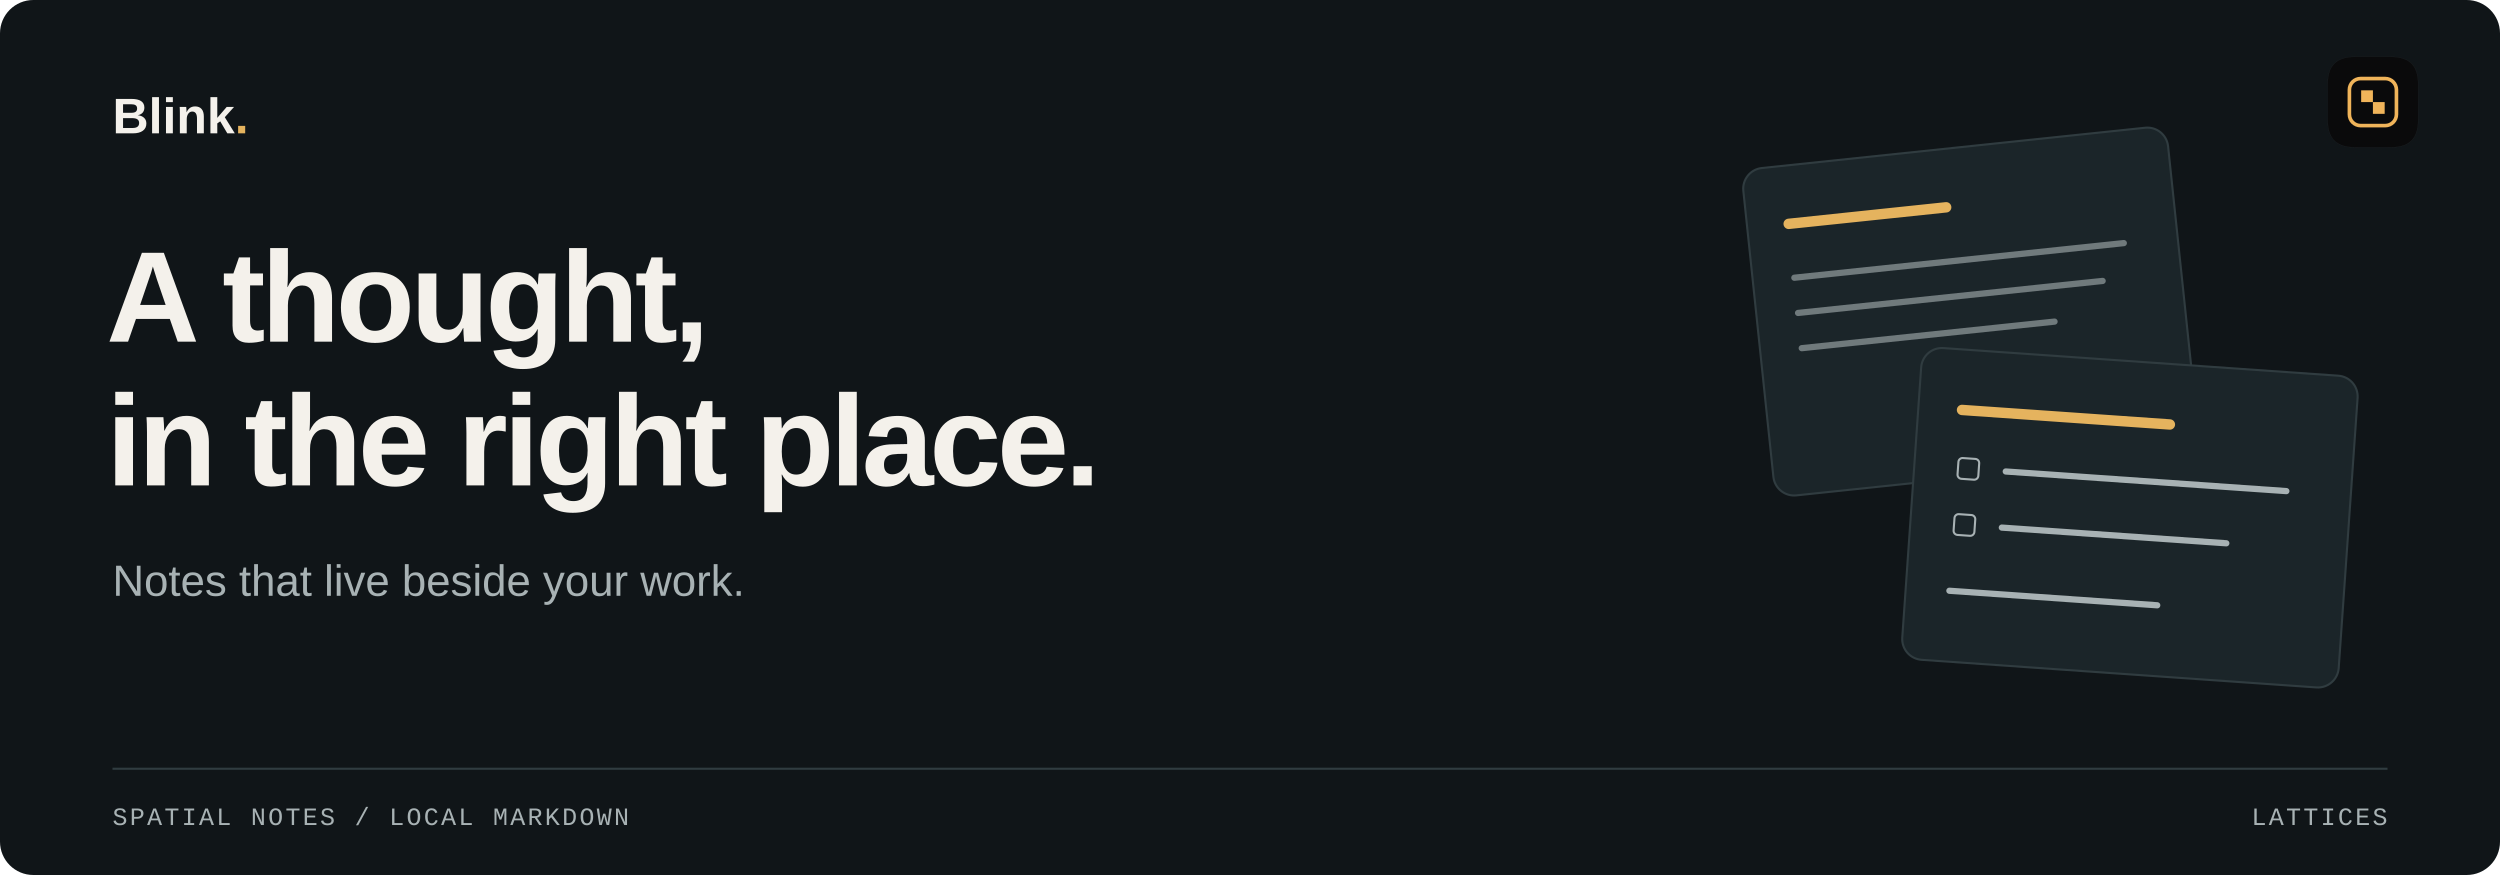
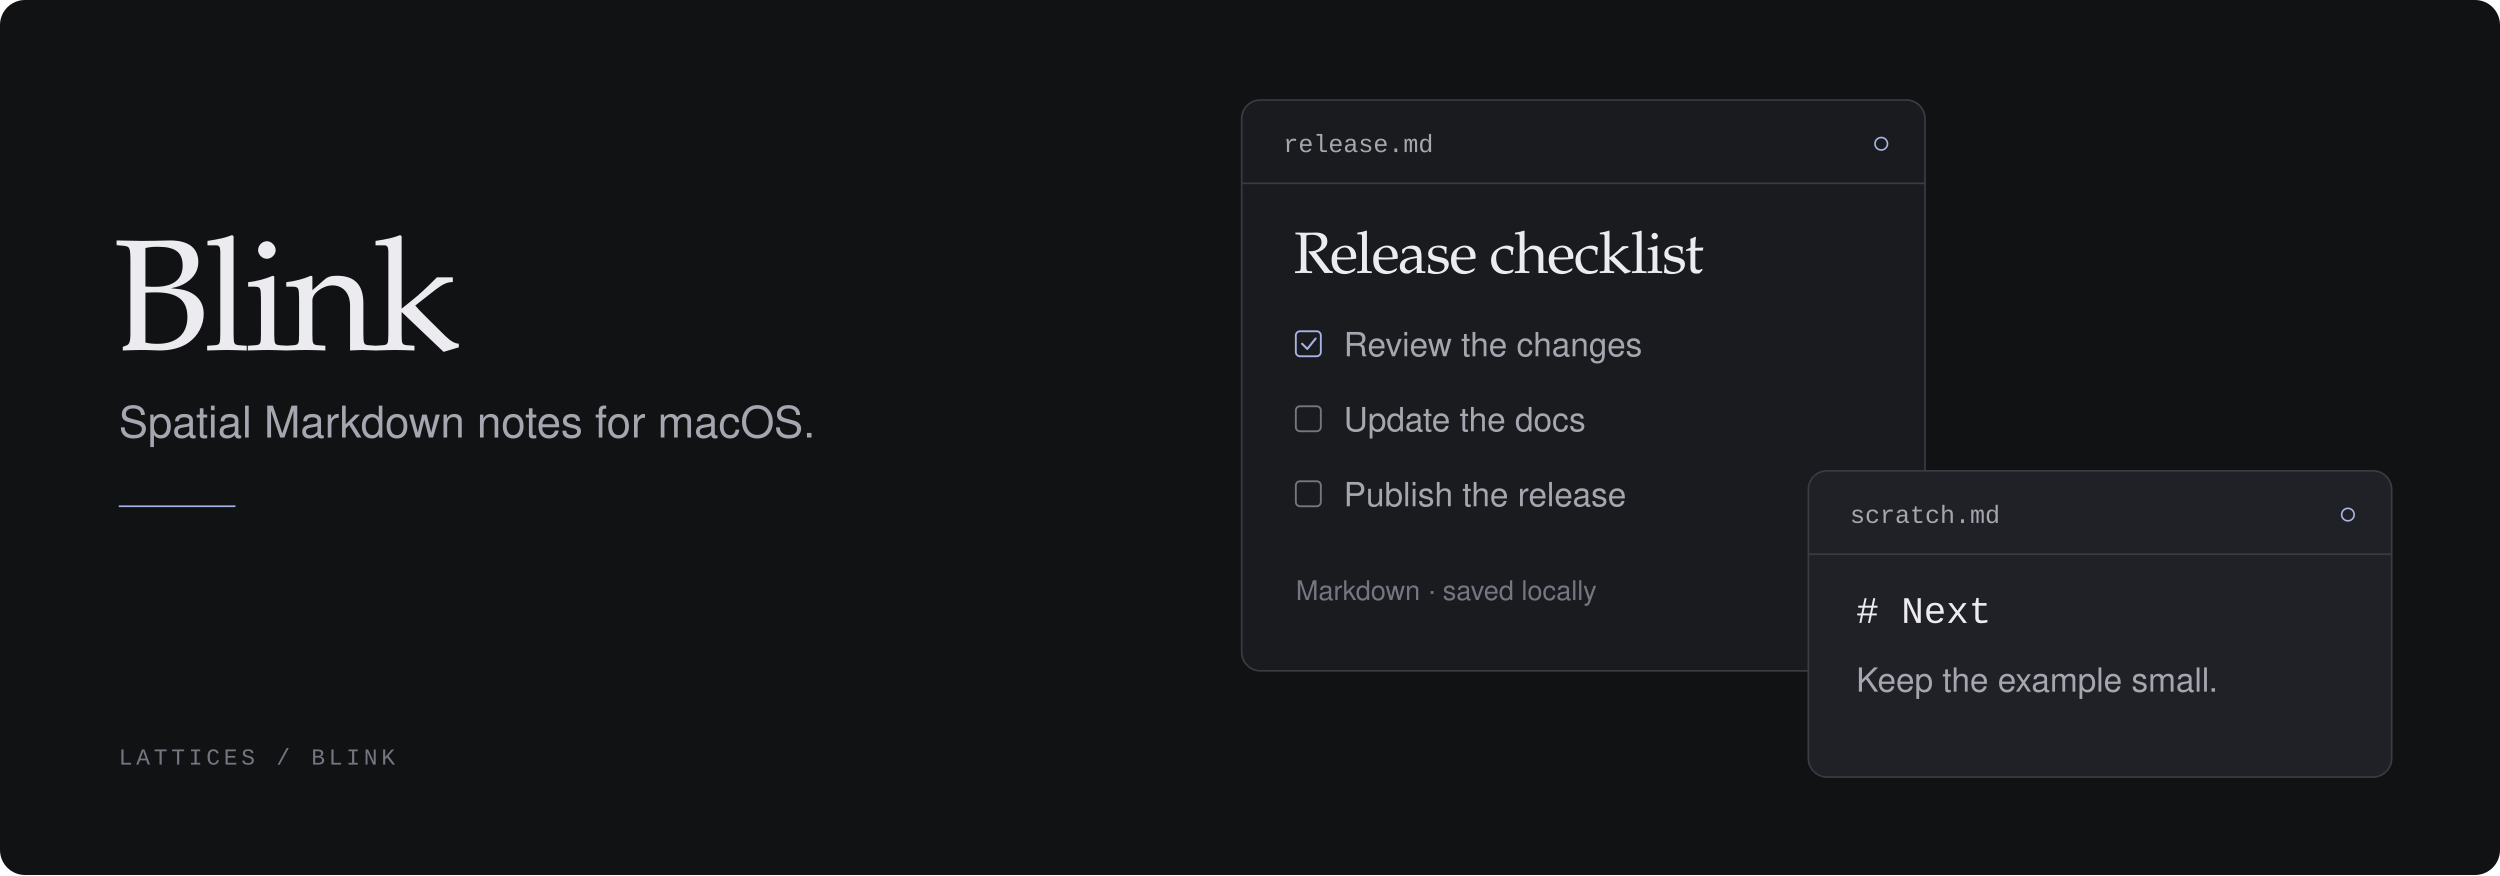
<svg xmlns="http://www.w3.org/2000/svg" width="1200" height="420" viewBox="0 0 1200 420" role="img" aria-labelledby="title desc">
-   <rect width="1200" height="420" rx="16" fill="#101518" />
-   <svg x="1112" y="22" width="54" height="54" viewBox="0 0 1024 1024">
-     <path d="M384.28 100L639.72 100L639.72 100L665.513 100.107L681.656 100.427L695.424 100.961L707.826 101.709L719.281 102.67L730.016 103.844L740.167 105.232L749.827 106.833L759.059 108.646L767.909 110.673L776.413 112.912L784.598 115.364L792.484 118.028L800.088 120.905L807.424 123.994L814.502 127.295L821.331 130.808L827.918 134.534L834.269 138.473L840.389 142.625L846.282 146.99L851.951 151.569L857.398 156.363L862.626 161.374L867.637 166.602L872.431 172.049L877.01 177.718L881.375 183.611L885.527 189.731L889.466 196.082L893.192 202.669L896.705 209.498L900.006 216.576L903.095 223.912L905.972 231.516L908.636 239.402L911.088 247.587L913.327 256.091L915.354 264.941L917.167 274.173L918.768 283.833L920.156 293.984L921.33 304.719L922.291 316.174L923.039 328.576L923.573 342.344L923.893 358.487L924 384.28L924 639.72L924 639.72L923.893 665.513L923.573 681.656L923.039 695.424L922.291 707.826L921.33 719.281L920.156 730.016L918.768 740.167L917.167 749.827L915.354 759.059L913.327 767.909L911.088 776.413L908.636 784.598L905.972 792.484L903.095 800.088L900.006 807.424L896.705 814.502L893.192 821.331L889.466 827.918L885.527 834.269L881.375 840.389L877.01 846.282L872.431 851.951L867.637 857.398L862.626 862.626L857.398 867.637L851.951 872.431L846.282 877.01L840.389 881.375L834.269 885.527L827.918 889.466L821.331 893.192L814.502 896.705L807.424 900.006L800.088 903.095L792.484 905.972L784.598 908.636L776.413 911.088L767.909 913.327L759.059 915.354L749.827 917.167L740.167 918.768L730.016 920.156L719.281 921.33L707.826 922.291L695.424 923.039L681.656 923.573L665.513 923.893L639.72 924L384.28 924L384.28 924L358.487 923.893L342.344 923.573L328.576 923.039L316.174 922.291L304.719 921.33L293.984 920.156L283.833 918.768L274.173 917.167L264.941 915.354L256.091 913.327L247.587 911.088L239.402 908.636L231.516 905.972L223.912 903.095L216.576 900.006L209.498 896.705L202.669 893.192L196.082 889.466L189.731 885.527L183.611 881.375L177.718 877.01L172.049 872.431L166.602 867.637L161.374 862.626L156.363 857.398L151.569 851.951L146.99 846.282L142.625 840.389L138.473 834.269L134.534 827.918L130.808 821.331L127.295 814.502L123.994 807.424L120.905 800.088L118.028 792.484L115.364 784.598L112.912 776.413L110.673 767.909L108.646 759.059L106.833 749.827L105.232 740.167L103.844 730.016L102.67 719.281L101.709 707.826L100.961 695.424L100.427 681.656L100.107 665.513L100 639.72L100 384.28L100 384.28L100.107 358.487L100.427 342.344L100.961 328.576L101.709 316.174L102.67 304.719L103.844 293.984L105.232 283.833L106.833 274.173L108.646 264.941L110.673 256.091L112.912 247.587L115.364 239.402L118.028 231.516L120.905 223.912L123.994 216.576L127.295 209.498L130.808 202.669L134.534 196.082L138.473 189.731L142.625 183.611L146.99 177.718L151.569 172.049L156.363 166.602L161.374 161.374L166.602 156.363L172.049 151.569L177.718 146.99L183.611 142.625L189.731 138.473L196.082 134.534L202.669 130.808L209.498 127.295L216.576 123.994L223.912 120.905L231.516 118.028L239.402 115.364L247.587 112.912L256.091 110.673L264.941 108.646L274.173 106.833L283.833 105.232L293.984 103.844L304.719 102.67L316.174 101.709L328.576 100.961L342.344 100.427L358.487 100.107L384.28 100Z" fill="#0a0a0b" />
-     <path d="M384.28 100L639.72 100L639.72 100L665.513 100.107L681.656 100.427L695.424 100.961L707.826 101.709L719.281 102.67L730.016 103.844L740.167 105.232L749.827 106.833L759.059 108.646L767.909 110.673L776.413 112.912L784.598 115.364L792.484 118.028L800.088 120.905L807.424 123.994L814.502 127.295L821.331 130.808L827.918 134.534L834.269 138.473L840.389 142.625L846.282 146.99L851.951 151.569L857.398 156.363L862.626 161.374L867.637 166.602L872.431 172.049L877.01 177.718L881.375 183.611L885.527 189.731L889.466 196.082L893.192 202.669L896.705 209.498L900.006 216.576L903.095 223.912L905.972 231.516L908.636 239.402L911.088 247.587L913.327 256.091L915.354 264.941L917.167 274.173L918.768 283.833L920.156 293.984L921.33 304.719L922.291 316.174L923.039 328.576L923.573 342.344L923.893 358.487L924 384.28L924 639.72L924 639.72L923.893 665.513L923.573 681.656L923.039 695.424L922.291 707.826L921.33 719.281L920.156 730.016L918.768 740.167L917.167 749.827L915.354 759.059L913.327 767.909L911.088 776.413L908.636 784.598L905.972 792.484L903.095 800.088L900.006 807.424L896.705 814.502L893.192 821.331L889.466 827.918L885.527 834.269L881.375 840.389L877.01 846.282L872.431 851.951L867.637 857.398L862.626 862.626L857.398 867.637L851.951 872.431L846.282 877.01L840.389 881.375L834.269 885.527L827.918 889.466L821.331 893.192L814.502 896.705L807.424 900.006L800.088 903.095L792.484 905.972L784.598 908.636L776.413 911.088L767.909 913.327L759.059 915.354L749.827 917.167L740.167 918.768L730.016 920.156L719.281 921.33L707.826 922.291L695.424 923.039L681.656 923.573L665.513 923.893L639.72 924L384.28 924L384.28 924L358.487 923.893L342.344 923.573L328.576 923.039L316.174 922.291L304.719 921.33L293.984 920.156L283.833 918.768L274.173 917.167L264.941 915.354L256.091 913.327L247.587 911.088L239.402 908.636L231.516 905.972L223.912 903.095L216.576 900.006L209.498 896.705L202.669 893.192L196.082 889.466L189.731 885.527L183.611 881.375L177.718 877.01L172.049 872.431L166.602 867.637L161.374 862.626L156.363 857.398L151.569 851.951L146.99 846.282L142.625 840.389L138.473 834.269L134.534 827.918L130.808 821.331L127.295 814.502L123.994 807.424L120.905 800.088L118.028 792.484L115.364 784.598L112.912 776.413L110.673 767.909L108.646 759.059L106.833 749.827L105.232 740.167L103.844 730.016L102.67 719.281L101.709 707.826L100.961 695.424L100.427 681.656L100.107 665.513L100 639.72L100 384.28L100 384.28L100.107 358.487L100.427 342.344L100.961 328.576L101.709 316.174L102.67 304.719L103.844 293.984L105.232 283.833L106.833 274.173L108.646 264.941L110.673 256.091L112.912 247.587L115.364 239.402L118.028 231.516L120.905 223.912L123.994 216.576L127.295 209.498L130.808 202.669L134.534 196.082L138.473 189.731L142.625 183.611L146.99 177.718L151.569 172.049L156.363 166.602L161.374 161.374L166.602 156.363L172.049 151.569L177.718 146.99L183.611 142.625L189.731 138.473L196.082 134.534L202.669 130.808L209.498 127.295L216.576 123.994L223.912 120.905L231.516 118.028L239.402 115.364L247.587 112.912L256.091 110.673L264.941 108.646L274.173 106.833L283.833 105.232L293.984 103.844L304.719 102.67L316.174 101.709L328.576 100.961L342.344 100.427L358.487 100.107L384.28 100Z" fill="none" stroke="rgba(255,255,255,.08)" stroke-width="2" />
-     <svg viewBox="0 0 18 18" fill="none" aria-hidden="true" x="215.567" y="215.567" width="592.866" height="592.866">
-       <rect x="2.5" y="2.5" width="13" height="13" rx="3.1" stroke="#f0b45a" stroke-width="1" />
-       <rect x="5.75" y="5.75" width="3.25" height="3.25" fill="#f0b45a" />
-       <rect x="9" y="9" width="3.25" height="3.25" fill="#f0b45a" />
-     </svg>
-   </svg>
-   <g font-family="Arial, Helvetica, sans-serif">
-     <text x="54" y="64" font-size="24" font-weight="700" fill="#f4f1eb">Blink<tspan fill="#e5b35e">.</tspan>
-     </text>
-     <text x="51" y="164" fill="#f4f1eb" font-size="62" font-weight="700" letter-spacing="-2">A thought,</text>
-     <text x="51" y="233" fill="#f4f1eb" font-size="62" font-weight="700" letter-spacing="-2">in the right place.</text>
-     <text x="54" y="286" font-size="21" fill="#a8b2b4">Notes that live beside your work.</text>
-   </g>
-   <g transform="translate(824 44)">
-     <g transform="rotate(-6 137 110)">
-       <rect x="20" y="25" width="205" height="158" rx="10" fill="#1b2529" stroke="#303c40" />
-       <path d="M40 53H116" stroke="#e5b35e" stroke-width="5" stroke-linecap="round" />
-       <path d="M40 79H199 M40 96H187 M40 113H162" stroke="#a8b2b4" stroke-width="3" stroke-linecap="round" opacity=".6" />
-     </g>
-     <g transform="rotate(4 205 210)">
-       <rect x="93" y="130" width="210" height="150" rx="10" fill="#1b2529" stroke="#303c40" />
-       <path d="M114 159H214" stroke="#e5b35e" stroke-width="5" stroke-linecap="round" />
-       <g stroke="#a8b2b4" fill="none">
-         <rect x="114" y="182" width="10" height="10" rx="2" />
-         <rect x="114" y="209" width="10" height="10" rx="2" />
-         <path d="M137 187H272 M137 214H245 M114 246H214" stroke-width="3" stroke-linecap="round" />
-       </g>
-     </g>
-   </g>
-   <path d="M54 369H1146" stroke="#303c40" />
-   <g font-family="'Courier New', monospace" font-size="12" letter-spacing="1.1" fill="#a8b2b4">
-     <text x="54" y="396">SPATIAL NOTES / LOCAL MARKDOWN</text>
-     <text x="1146" y="396" text-anchor="end">LATTICES</text>
-   </g>
+   <rect width="1200" height="420" rx="12" fill="#111214" />
+   <text x="54" y="168" fill="#ececf0" font-family="'Iowan Old Style', 'Palatino Linotype', Palatino, Georgia, serif" font-size="76" font-weight="400" letter-spacing="-2.6">Blink</text>
+   <text x="57" y="210" fill="#a5a6af" font-family="-apple-system, BlinkMacSystemFont, 'Segoe UI', Helvetica, Arial, sans-serif" font-size="21" font-weight="400">Spatial Markdown notes for macOS.</text>
+   <path d="M57 243H113" fill="none" stroke="#a7b2e5" stroke-width="0.8" />
+   <text x="57" y="367" fill="#747681" font-family="'SFMono-Regular', Consolas, 'Liberation Mono', monospace" font-size="11" font-weight="400" letter-spacing="1.8">LATTICES / BLINK</text>
+   <rect x="596" y="48" width="328" height="274" rx="9" fill="#1a1b1f" stroke="#3a3b45" stroke-width=".8" />
+   <text x="616" y="73" fill="#a5a6af" font-family="'SFMono-Regular', Consolas, 'Liberation Mono', monospace" font-size="12" font-weight="400">release.md</text>
+   <circle cx="903" cy="69" r="3" fill="none" stroke="#a7b2e5" stroke-width=".8" />
+   <path d="M596 88H924" fill="none" stroke="#3a3b45" stroke-width="0.8" />
+   <text x="621" y="131" fill="#ececf0" font-family="'Iowan Old Style', 'Palatino Linotype', Palatino, Georgia, serif" font-size="28" font-weight="400" letter-spacing="-.6">Release checklist</text>
+   <rect x="622" y="159" width="12" height="12" rx="2" fill="none" stroke="#a7b2e5" stroke-width=".9" />
+   <path d="M625 165l2.5 2.5 4-5" fill="none" stroke="#a7b2e5" stroke-width="1" stroke-linecap="round" stroke-linejoin="round" />
+   <text x="645" y="171" fill="#a5a6af" font-family="-apple-system, BlinkMacSystemFont, 'Segoe UI', Helvetica, Arial, sans-serif" font-size="16" font-weight="400">Review the changes</text>
+   <rect x="622" y="195" width="12" height="12" rx="2" fill="none" stroke="#747681" stroke-width=".9" />
+   <text x="645" y="207" fill="#a5a6af" font-family="-apple-system, BlinkMacSystemFont, 'Segoe UI', Helvetica, Arial, sans-serif" font-size="16" font-weight="400">Update the docs</text>
+   <rect x="622" y="231" width="12" height="12" rx="2" fill="none" stroke="#747681" stroke-width=".9" />
+   <text x="645" y="243" fill="#a5a6af" font-family="-apple-system, BlinkMacSystemFont, 'Segoe UI', Helvetica, Arial, sans-serif" font-size="16" font-weight="400">Publish the release</text>
+   <text x="622" y="288" fill="#747681" font-family="-apple-system, BlinkMacSystemFont, 'Segoe UI', Helvetica, Arial, sans-serif" font-size="13" font-weight="400">Markdown · saved locally</text>
+   <rect x="868" y="226" width="280" height="147" rx="9" fill="#202126" stroke="#3a3b45" stroke-width=".8" />
+   <text x="888" y="251" fill="#a5a6af" font-family="'SFMono-Regular', Consolas, 'Liberation Mono', monospace" font-size="12" font-weight="400">scratch.md</text>
+   <circle cx="1127" cy="247" r="3" fill="none" stroke="#a7b2e5" stroke-width=".8" />
+   <path d="M868 266H1148" fill="none" stroke="#3a3b45" stroke-width="0.8" />
+   <text x="891" y="299" fill="#ececf0" font-family="'SFMono-Regular', Consolas, 'Liberation Mono', monospace" font-size="18" font-weight="400"># Next</text>
+   <text x="891" y="332" fill="#a5a6af" font-family="-apple-system, BlinkMacSystemFont, 'Segoe UI', Helvetica, Arial, sans-serif" font-size="16" font-weight="400">Keep the example small.</text>
</svg>
